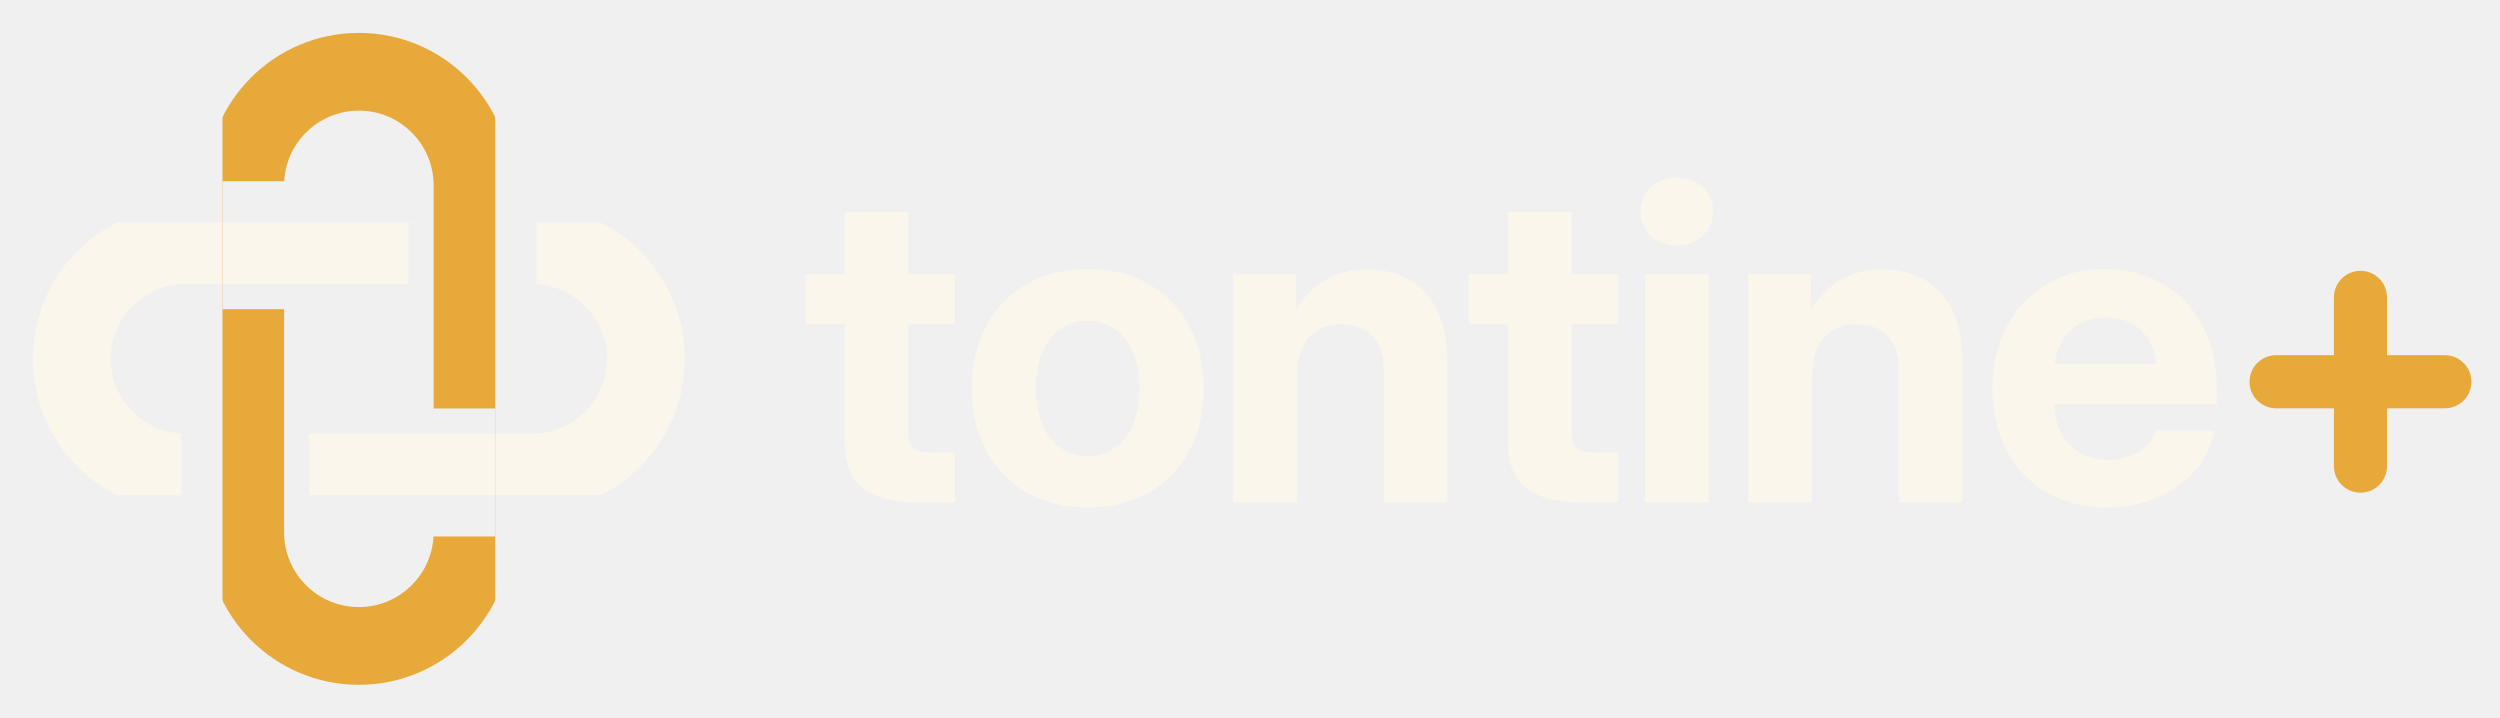
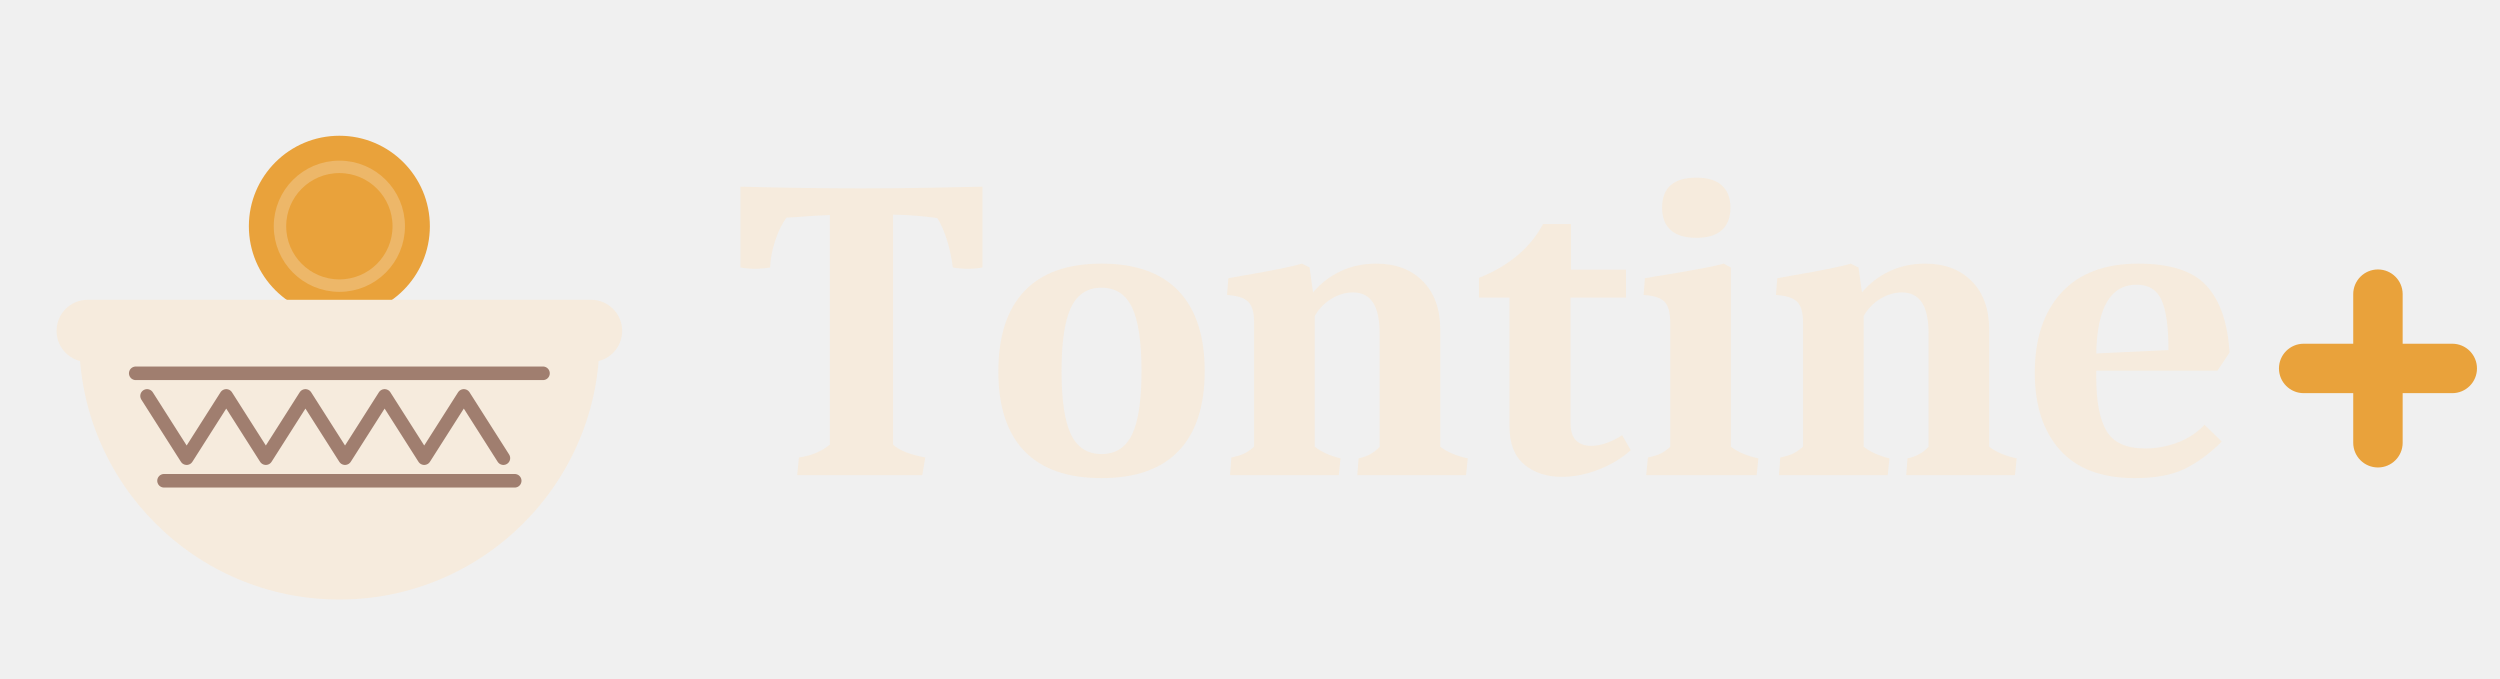
- <svg xmlns="http://www.w3.org/2000/svg" viewBox="0 0 418 120" role="img" aria-label="TONTINE+">
-   <defs>
-     <clipPath id="zvf">
-       <rect x="67.3" y="29.3" width="23.4" height="23.4" />
-       <rect x="29.3" y="67.3" width="23.4" height="23.4" />
-     </clipPath>
-     <clipPath id="zhf">
-       <rect x="29.3" y="29.3" width="23.4" height="23.4" />
-       <rect x="67.3" y="67.3" width="23.4" height="23.4" />
-     </clipPath>
-     <mask id="mhf">
-       <rect width="120" height="120" fill="#fff" />
-       <path d="M41.0 31.0V89.0A19.0 19.0 0 0 0 79.0 89.0V31.0A19.0 19.0 0 0 0 41.0 31.0Z" fill="none" stroke="#000" stroke-width="21.4" clip-path="url(#zvf)" />
-     </mask>
-     <mask id="mvf">
-       <rect width="120" height="120" fill="#fff" />
-       <path d="M31.0 41.0H89.0A19.0 19.0 0 0 1 89.0 79.0H31.0A19.0 19.0 0 0 1 31.0 41.0Z" fill="none" stroke="#000" stroke-width="21.4" clip-path="url(#zhf)" />
-     </mask>
-   </defs>
-   <path d="M31.0 41.0H89.0A19.0 19.0 0 0 1 89.0 79.0H31.0A19.0 19.0 0 0 1 31.0 41.0Z" fill="none" stroke="#FBF6EC" stroke-width="13" mask="url(#mhf)" />
-   <path d="M41.0 31.0V89.0A19.0 19.0 0 0 0 79.0 89.0V31.0A19.0 19.0 0 0 0 41.0 31.0Z" fill="none" stroke="#E8A93B" stroke-width="13" mask="url(#mvf)" />
-   <g fill="#FBF6EC">
-     <path transform="translate(134.00 84.00) scale(0.03613 -0.03613)" d="M711 1056H495V1344H200V1056H18V825H200V280C200 88 307 0 539 0H711V231H598C518 231 495 254 495 326V825H711Z" />
-     <path transform="translate(160.39 84.00) scale(0.03613 -0.03613)" d="M594 -24C915 -24 1131 196 1131 527C1131 858 915 1080 594 1080C274 1080 58 858 58 527C58 196 274 -24 594 -24ZM594 215C451 215 355 331 355 527C355 724 452 841 594 841C737 841 834 724 834 527C834 331 738 215 594 215Z" />
-     <path transform="translate(202.47 84.00) scale(0.03613 -0.03613)" d="M399 587C399 751 484 824 606 824C729 824 800 749 800 607V0H1094V661C1094 928 949 1078 724 1078C572 1078 465 1010 394 890V1056H104V0H399Z" />
-     <path transform="translate(244.90 84.00) scale(0.03613 -0.03613)" d="M711 1056H495V1344H200V1056H18V825H200V280C200 88 307 0 539 0H711V231H598C518 231 495 254 495 326V825H711Z" />
-     <path transform="translate(271.29 84.00) scale(0.03613 -0.03613)" d="M104 0H399V1056H104ZM251 1189C348 1189 419 1256 419 1346C419 1436 348 1503 251 1503C154 1503 83 1436 83 1346C83 1256 154 1189 251 1189Z" />
-     <path transform="translate(288.58 84.00) scale(0.03613 -0.03613)" d="M399 587C399 751 484 824 606 824C729 824 800 749 800 607V0H1094V661C1094 928 949 1078 724 1078C572 1078 465 1010 394 890V1056H104V0H399Z" />
-     <path transform="translate(331.02 84.00) scale(0.03613 -0.03613)" d="M586 -24C842 -24 1046 122 1085 332H816C789 250 710 197 595 197C440 197 350 298 345 454H1096V533C1096 855 887 1080 576 1080C273 1080 58 849 58 527C58 206 266 -24 586 -24ZM347 642C363 774 450 856 582 856C715 856 803 774 818 642Z" />
+ <svg xmlns="http://www.w3.org/2000/svg" viewBox="0 0 442 120" role="img" aria-label="TONTINE+">
+   <circle cx="60" cy="40" r="16" fill="#E9A23B" />
+   <circle cx="60" cy="40" r="10.5" fill="none" stroke="#F6EBDD" stroke-opacity=".28" stroke-width="2.2" />
+   <path d="M14 60H106A46 46 0 0 1 14 60Z" fill="#F6EBDD" />
+   <rect x="10" y="53" width="100" height="11" rx="5.5" fill="#F6EBDD" />
+   <g fill="none" stroke="#5A2614" stroke-opacity=".55" stroke-width="2.4" stroke-linecap="round" stroke-linejoin="round">
+     <path d="M24 66H96" />
+     <polyline points="26,70 33,81 40,70 47,81 54,70 61,81 68,70 75,81 82,70 89,81" />
+     <path d="M29 85H91" />
  </g>
-   <g fill="#E8A93B">
-     <rect x="376.12" y="59.39" width="37.10" height="8.88" rx="4.44" />
-     <rect x="390.23" y="45.28" width="8.88" height="37.10" rx="4.44" />
+   <g fill="#F6EBDD">
+     <path transform="translate(130.00 84.00) scale(0.076 -0.076)" d="M220 71V605Q185 604 139 600L119 599Q103 577 92.5 544.5Q82 512 81 483Q63 480 45 480Q29 480 12 483V671Q166 667 293 667Q369 667 452.5 668.5Q536 670 575 671V483Q559 480 542 480Q524 480 506 483Q502 516 492.5 546.5Q483 577 470 598Q420 605 367 606V71Q388 51 442 41L435 0H144L148 41Q191 47 220 71Z" />
+     <path transform="translate(174.61 84.00) scale(0.076 -0.076)" d="M25 241Q25 364 85.5 428.0Q146 492 265 492Q384 492 444.5 428.0Q505 364 505 242Q505 120 444.5 56.5Q384 -7 265 -7Q146 -7 85.5 56.0Q25 119 25 241ZM358 242Q358 344 336.0 390.0Q314 436 265 436Q216 436 194.0 390.0Q172 344 172 242Q172 140 194.0 94.5Q216 49 265 49Q314 49 336.0 94.5Q358 140 358 242Z" />
+     <path transform="translate(214.89 84.00) scale(0.076 -0.076)" d="M90 66V354Q90 390 76.0 403.5Q62 417 27 419L30 458L63 464Q169 482 201 492L219 483L227 425Q254 457 291.5 474.5Q329 492 374 492Q442 492 482.5 451.0Q523 410 523 338V66Q548 47 587 39L583 0H330L333 39Q363 45 382 66V329Q382 378 366.5 401.5Q351 425 320 425Q294 425 269.5 410.0Q245 395 231 370V66Q254 48 291 39L287 0H34L37 41Q56 45 66.5 50.0Q77 55 90 66Z" />
+     <path transform="translate(260.80 84.00) scale(0.076 -0.076)" d="M80 113V413H9V459Q58 478 96.5 509.5Q135 541 158 584H223V478H351V413H222V121Q222 93 235.0 80.5Q248 68 270 68Q287 68 306.5 75.0Q326 82 342 93L362 58Q331 30 287.5 13.0Q244 -4 202 -4Q148 -4 114.0 25.0Q80 54 80 113Z" />
+     <path transform="translate(288.54 84.00) scale(0.076 -0.076)" d="M89 66V354Q89 390 75.5 403.5Q62 417 27 419L30 458Q45 461 84 467Q191 485 213 492L230 483V66Q255 47 294 39L290 0H33L37 41Q56 45 66.5 50.0Q77 55 89 66ZM70 622Q70 692 150 692Q189 692 209.0 674.0Q229 656 229 622Q229 588 209.0 570.0Q189 552 150 552Q110 552 90.0 570.0Q70 588 70 622Z" />
+     <path transform="translate(311.94 84.00) scale(0.076 -0.076)" d="M90 66V354Q90 390 76.0 403.5Q62 417 27 419L30 458L63 464Q169 482 201 492L219 483L227 425Q254 457 291.5 474.5Q329 492 374 492Q442 492 482.5 451.0Q523 410 523 338V66Q548 47 587 39L583 0H330L333 39Q363 45 382 66V329Q382 378 366.5 401.5Q351 425 320 425Q294 425 269.5 410.0Q245 395 231 370V66Q254 48 291 39L287 0H34L37 41Q56 45 66.5 50.0Q77 55 90 66Z" />
+     <path transform="translate(357.85 84.00) scale(0.076 -0.076)" d="M25 238Q25 357 87.0 424.5Q149 492 266 492Q378 492 425.0 440.0Q472 388 478 285L450 243H168V227Q168 143 192.0 102.5Q216 62 282 62Q320 62 356.5 75.5Q393 89 420 117L460 78Q419 37 374.5 15.0Q330 -7 258 -7Q142 -7 83.5 58.5Q25 124 25 238ZM262 443Q171 443 168 283L336 291Q336 371 320.0 407.0Q304 443 262 443Z" />
+   </g>
+   <g fill="#E9A23B">
+     <rect x="402.92" y="60.77" width="35.01" height="8.74" rx="4.37" />
+     <rect x="416.05" y="47.64" width="8.74" height="35.01" rx="4.37" />
  </g>
</svg>
